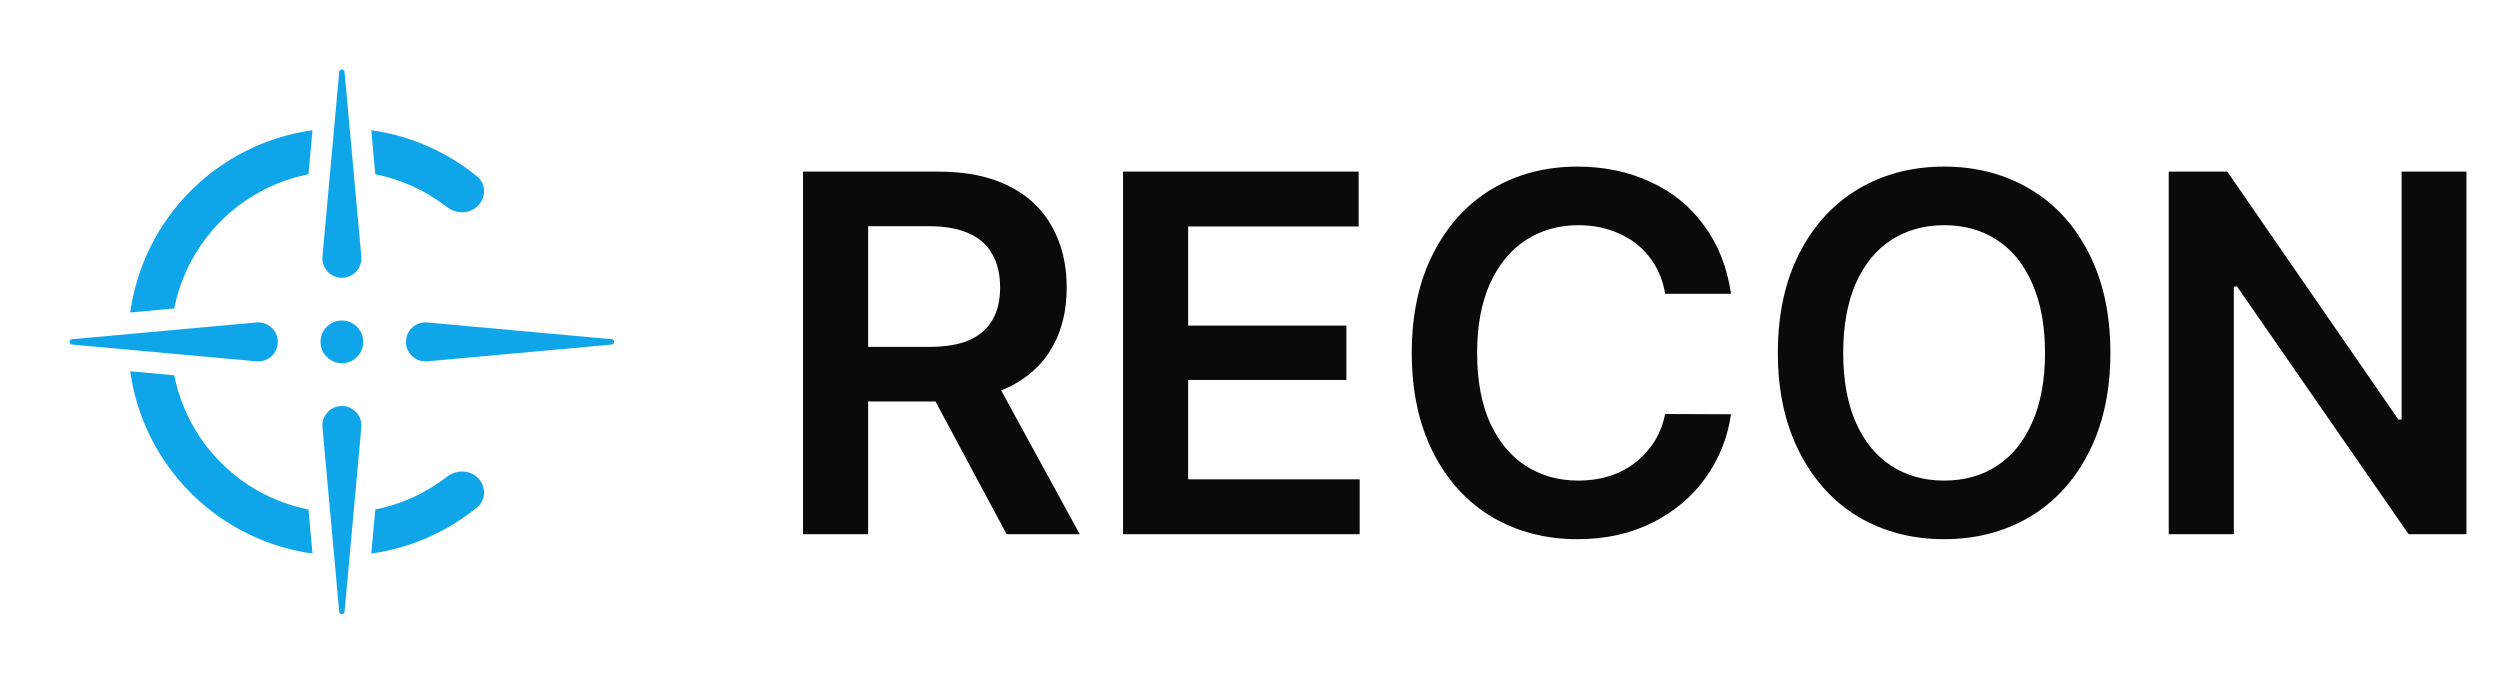
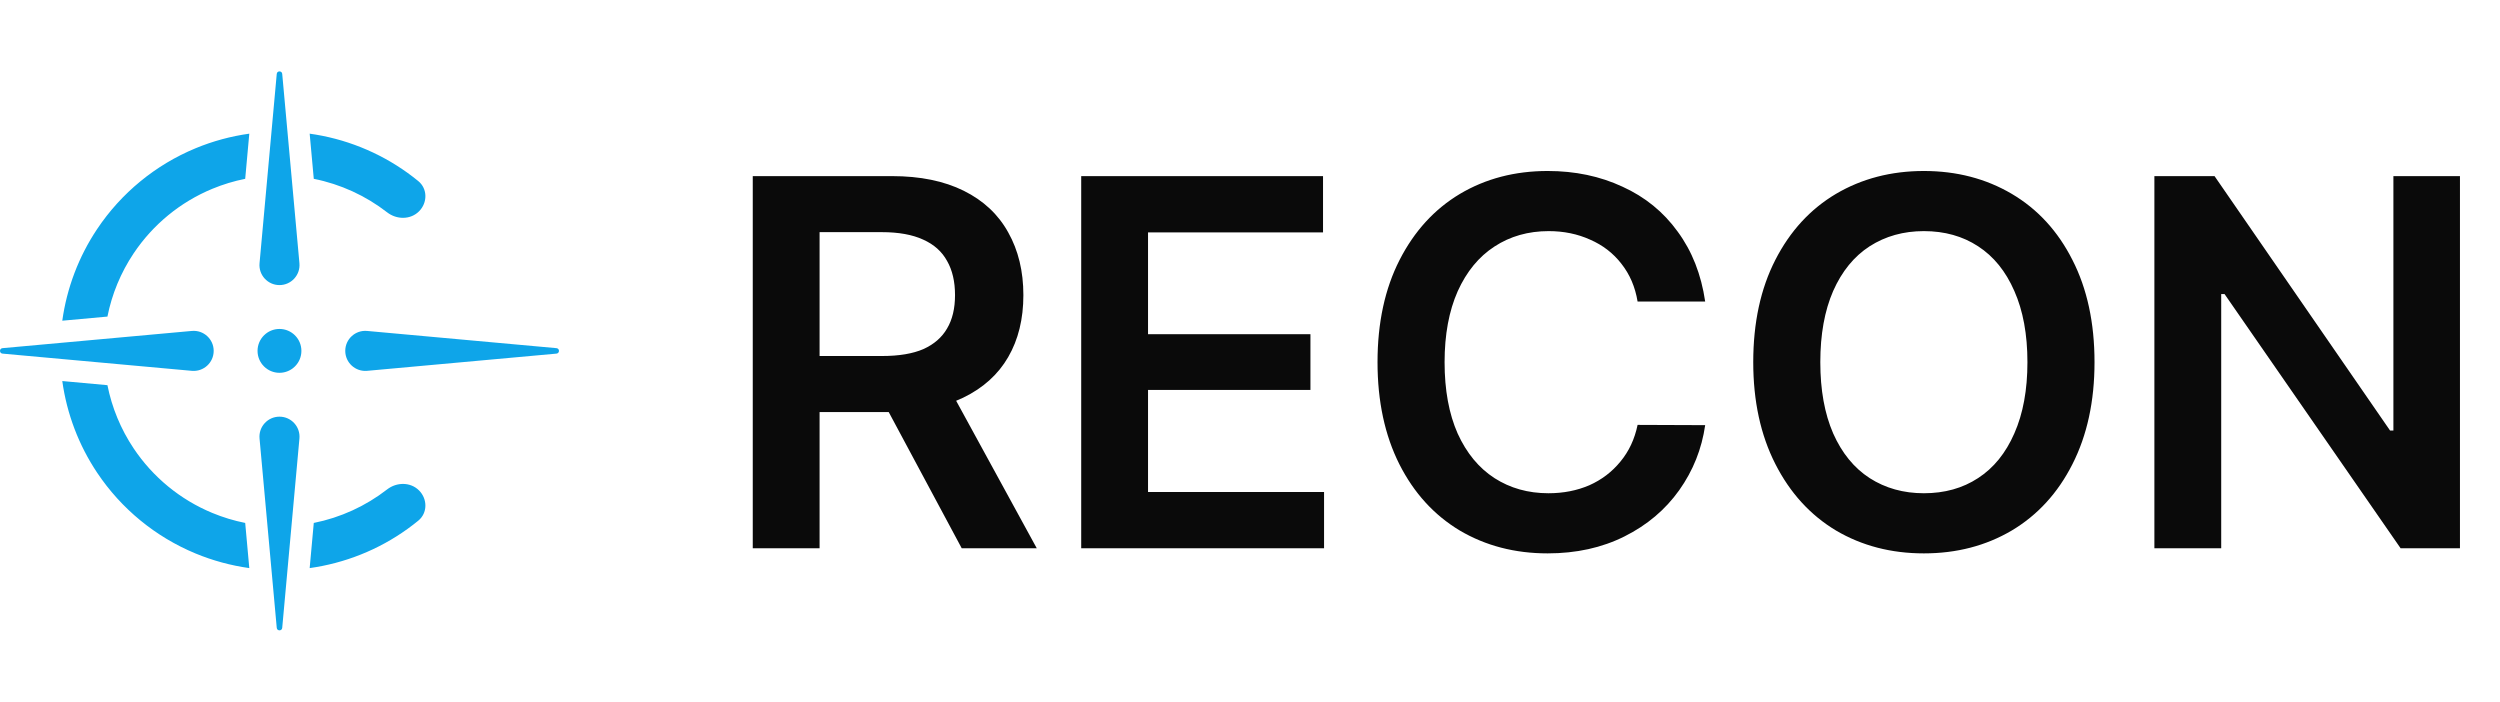
- <svg xmlns="http://www.w3.org/2000/svg" width="117" height="32" viewBox="0 0 117 32" fill="none">
-   <path d="M16 17C16.552 17 17 16.552 17 16C17 15.448 16.552 15 16 15C15.448 15 15 15.448 15 16C15 16.552 15.448 17 16 17Z" fill="#0EA5E9" />
-   <path d="M16.125 3.369L16.91 12.004C16.958 12.539 16.537 13 16 13C15.463 13 15.042 12.539 15.091 12.004L15.876 3.369C15.889 3.218 16.111 3.218 16.125 3.369Z" fill="#0EA5E9" />
-   <path d="M16.125 28.631L16.91 19.996C16.958 19.461 16.537 19 16 19C15.463 19 15.042 19.461 15.091 19.996L15.876 28.631C15.889 28.782 16.111 28.782 16.125 28.631Z" fill="#0EA5E9" />
-   <path d="M3.369 16.125L12.004 16.91C12.539 16.958 13 16.537 13 16C13 15.463 12.539 15.042 12.004 15.091L3.369 15.876C3.218 15.889 3.218 16.111 3.369 16.125Z" fill="#0EA5E9" />
-   <path d="M20.907 22.318C21.344 21.979 21.974 21.973 22.364 22.364C22.755 22.755 22.757 23.392 22.33 23.742C21.065 24.776 19.563 25.487 17.951 25.808C17.76 25.846 17.568 25.878 17.376 25.905L17.564 23.846C18.786 23.602 19.93 23.077 20.907 22.318ZM8.154 17.564C8.359 18.588 8.762 19.568 9.348 20.445C10.227 21.76 11.477 22.786 12.939 23.391C13.424 23.592 13.926 23.744 14.436 23.846L14.624 25.905C13.786 25.788 12.963 25.566 12.173 25.239C10.346 24.482 8.784 23.2 7.685 21.556C6.843 20.296 6.302 18.866 6.095 17.376L8.154 17.564ZM14.436 8.154C13.926 8.256 13.424 8.408 12.939 8.609C11.477 9.214 10.227 10.24 9.348 11.555C8.762 12.432 8.359 13.412 8.154 14.436L6.095 14.624C6.302 13.134 6.843 11.704 7.685 10.444C8.784 8.8 10.346 7.518 12.173 6.761C12.963 6.434 13.786 6.212 14.624 6.095L14.436 8.154ZM17.376 6.095C17.568 6.122 17.76 6.154 17.951 6.192C19.563 6.513 21.065 7.224 22.33 8.258C22.757 8.608 22.755 9.245 22.364 9.636C21.974 10.027 21.344 10.021 20.907 9.682C19.93 8.923 18.786 8.398 17.564 8.154L17.376 6.095Z" fill="#0EA5E9" />
-   <path d="M28.631 16.125L19.996 16.91C19.461 16.958 19 16.537 19 16C19 15.463 19.461 15.042 19.996 15.091L28.631 15.876C28.782 15.889 28.782 16.111 28.631 16.125Z" fill="#0EA5E9" />
-   <path d="M37.582 8.031H43.934C45.215 8.031 46.305 8.254 47.203 8.699C48.102 9.145 48.777 9.777 49.23 10.598C49.691 11.418 49.922 12.371 49.922 13.457C49.922 14.543 49.691 15.484 49.23 16.281C48.77 17.078 48.086 17.695 47.18 18.133C46.273 18.57 45.176 18.789 43.887 18.789H39.34V16.234H43.477C44.25 16.234 44.879 16.129 45.363 15.918C45.848 15.699 46.207 15.387 46.441 14.98C46.684 14.574 46.805 14.066 46.805 13.457C46.805 12.84 46.684 12.32 46.441 11.898C46.207 11.469 45.844 11.145 45.352 10.926C44.859 10.699 44.23 10.586 43.465 10.586H40.629V25H37.582V8.031ZM50.531 25H47.109L42.996 17.324H46.336L50.531 25ZM52.559 8.031H63.586V10.598H55.605V15.238H63.012V17.781H55.605V22.434H63.633V25H52.559V8.031ZM77.93 13.75C77.82 13.086 77.574 12.512 77.191 12.027C76.816 11.543 76.34 11.176 75.762 10.926C75.191 10.668 74.562 10.539 73.875 10.539C72.945 10.539 72.121 10.773 71.402 11.242C70.691 11.703 70.133 12.383 69.727 13.281C69.328 14.18 69.129 15.258 69.129 16.516C69.129 17.789 69.328 18.875 69.727 19.773C70.133 20.664 70.691 21.34 71.402 21.801C72.121 22.262 72.941 22.492 73.863 22.492C74.543 22.492 75.164 22.371 75.727 22.129C76.289 21.879 76.762 21.52 77.144 21.051C77.535 20.582 77.797 20.023 77.93 19.375L81.012 19.387C80.856 20.473 80.461 21.461 79.828 22.352C79.195 23.242 78.363 23.945 77.332 24.461C76.301 24.977 75.133 25.234 73.828 25.234C72.336 25.234 71 24.887 69.82 24.191C68.648 23.488 67.731 22.48 67.066 21.168C66.402 19.848 66.07 18.297 66.07 16.516C66.07 14.719 66.406 13.164 67.078 11.852C67.75 10.539 68.668 9.535 69.832 8.84C71.004 8.145 72.336 7.797 73.828 7.797C75.078 7.797 76.215 8.035 77.238 8.512C78.269 8.98 79.109 9.664 79.758 10.562C80.414 11.453 80.832 12.516 81.012 13.75H77.93ZM98.766 16.516C98.766 18.297 98.43 19.848 97.758 21.168C97.094 22.48 96.172 23.488 94.992 24.191C93.812 24.887 92.477 25.234 90.984 25.234C89.492 25.234 88.156 24.887 86.977 24.191C85.805 23.488 84.883 22.477 84.211 21.156C83.539 19.836 83.203 18.289 83.203 16.516C83.203 14.719 83.539 13.164 84.211 11.852C84.883 10.539 85.805 9.535 86.977 8.84C88.156 8.145 89.492 7.797 90.984 7.797C92.477 7.797 93.812 8.145 94.992 8.84C96.172 9.535 97.094 10.539 97.758 11.852C98.43 13.164 98.766 14.719 98.766 16.516ZM95.707 16.516C95.707 15.25 95.508 14.168 95.109 13.27C94.719 12.371 94.168 11.691 93.457 11.23C92.754 10.77 91.93 10.539 90.984 10.539C90.055 10.539 89.231 10.77 88.512 11.23C87.801 11.691 87.246 12.371 86.848 13.27C86.457 14.168 86.262 15.25 86.262 16.516C86.262 17.781 86.457 18.863 86.848 19.762C87.246 20.66 87.801 21.34 88.512 21.801C89.231 22.262 90.055 22.492 90.984 22.492C91.93 22.492 92.754 22.262 93.457 21.801C94.168 21.34 94.719 20.66 95.109 19.762C95.508 18.863 95.707 17.781 95.707 16.516ZM115.43 25H112.723L104.695 13.41H104.543V25H101.496V8.031H104.238L112.242 19.633H112.395V8.031H115.43V25Z" fill="#0A0A0A" />
+ <svg xmlns="http://www.w3.org/2000/svg" width="114" height="32" viewBox="0 0 114 32" fill="none">
+   <path d="M12.744 17C13.297 17 13.744 16.552 13.744 16C13.744 15.448 13.297 15 12.744 15C12.192 15 11.744 15.448 11.744 16C11.744 16.552 12.192 17 12.744 17Z" fill="#0EA5E9" />
+   <path d="M12.869 3.369L13.654 12.004C13.703 12.539 13.281 13 12.744 13C12.207 13 11.786 12.539 11.835 12.004L12.62 3.369C12.634 3.218 12.855 3.218 12.869 3.369Z" fill="#0EA5E9" />
+   <path d="M12.869 28.631L13.654 19.996C13.703 19.461 13.281 19 12.744 19C12.207 19 11.786 19.461 11.835 19.996L12.62 28.631C12.634 28.782 12.855 28.782 12.869 28.631Z" fill="#0EA5E9" />
+   <path d="M0.114 16.125L8.748 16.91C9.283 16.958 9.744 16.537 9.744 16C9.744 15.463 9.283 15.042 8.748 15.091L0.114 15.876C-0.038 15.889 -0.038 16.111 0.114 16.125Z" fill="#0EA5E9" />
+   <path d="M17.652 22.318C18.088 21.979 18.718 21.973 19.108 22.364C19.499 22.755 19.502 23.392 19.074 23.742C17.81 24.776 16.307 25.487 14.695 25.808C14.504 25.846 14.313 25.878 14.121 25.905L14.308 23.846C15.53 23.602 16.674 23.077 17.652 22.318ZM4.899 17.564C5.103 18.588 5.507 19.568 6.093 20.445C6.972 21.76 8.221 22.786 9.683 23.391C10.169 23.592 10.67 23.744 11.181 23.846L11.368 25.905C10.531 25.788 9.707 25.566 8.918 25.239C7.09 24.482 5.529 23.2 4.43 21.556C3.588 20.296 3.047 18.866 2.84 17.376L4.899 17.564ZM11.181 8.154C10.67 8.256 10.169 8.408 9.683 8.609C8.221 9.214 6.972 10.24 6.093 11.555C5.507 12.432 5.103 13.412 4.899 14.436L2.84 14.624C3.047 13.134 3.588 11.704 4.43 10.444C5.529 8.8 7.09 7.518 8.918 6.761C9.707 6.434 10.531 6.212 11.368 6.095L11.181 8.154ZM14.121 6.095C14.313 6.122 14.504 6.154 14.695 6.192C16.307 6.513 17.81 7.224 19.074 8.258C19.502 8.608 19.499 9.245 19.108 9.636C18.718 10.027 18.088 10.021 17.652 9.682C16.674 8.923 15.53 8.398 14.308 8.154L14.121 6.095Z" fill="#0EA5E9" />
+   <path d="M25.375 16.125L16.74 16.91C16.206 16.958 15.744 16.537 15.744 16C15.744 15.463 16.206 15.042 16.74 15.091L25.375 15.876C25.527 15.889 25.527 16.111 25.375 16.125Z" fill="#0EA5E9" />
+   <path d="M34.326 8.031H40.678C41.959 8.031 43.049 8.254 43.947 8.699C44.846 9.145 45.522 9.777 45.975 10.598C46.436 11.418 46.666 12.371 46.666 13.457C46.666 14.543 46.436 15.484 45.975 16.281C45.514 17.078 44.83 17.695 43.924 18.133C43.018 18.57 41.92 18.789 40.631 18.789H36.084V16.234H40.221C40.994 16.234 41.623 16.129 42.108 15.918C42.592 15.699 42.951 15.387 43.186 14.98C43.428 14.574 43.549 14.066 43.549 13.457C43.549 12.84 43.428 12.32 43.186 11.898C42.951 11.469 42.588 11.145 42.096 10.926C41.604 10.699 40.975 10.586 40.209 10.586H37.373V25H34.326V8.031ZM47.276 25H43.854L39.74 17.324H43.08L47.276 25ZM49.303 8.031H60.33V10.598H52.35V15.238H59.756V17.781H52.35V22.434H60.377V25H49.303V8.031ZM74.674 13.75C74.565 13.086 74.319 12.512 73.936 12.027C73.561 11.543 73.084 11.176 72.506 10.926C71.936 10.668 71.307 10.539 70.619 10.539C69.69 10.539 68.865 10.773 68.147 11.242C67.436 11.703 66.877 12.383 66.471 13.281C66.073 14.18 65.873 15.258 65.873 16.516C65.873 17.789 66.073 18.875 66.471 19.773C66.877 20.664 67.436 21.34 68.147 21.801C68.865 22.262 69.686 22.492 70.608 22.492C71.287 22.492 71.908 22.371 72.471 22.129C73.033 21.879 73.506 21.52 73.889 21.051C74.279 20.582 74.541 20.023 74.674 19.375L77.756 19.387C77.6 20.473 77.205 21.461 76.573 22.352C75.94 23.242 75.108 23.945 74.076 24.461C73.045 24.977 71.877 25.234 70.573 25.234C69.08 25.234 67.744 24.887 66.565 24.191C65.393 23.488 64.475 22.48 63.811 21.168C63.147 19.848 62.815 18.297 62.815 16.516C62.815 14.719 63.151 13.164 63.822 11.852C64.494 10.539 65.412 9.535 66.576 8.84C67.748 8.145 69.08 7.797 70.573 7.797C71.823 7.797 72.959 8.035 73.983 8.512C75.014 8.98 75.854 9.664 76.502 10.562C77.158 11.453 77.576 12.516 77.756 13.75H74.674ZM95.51 16.516C95.51 18.297 95.174 19.848 94.502 21.168C93.838 22.48 92.916 23.488 91.737 24.191C90.557 24.887 89.221 25.234 87.729 25.234C86.237 25.234 84.901 24.887 83.721 24.191C82.549 23.488 81.627 22.477 80.955 21.156C80.283 19.836 79.948 18.289 79.948 16.516C79.948 14.719 80.283 13.164 80.955 11.852C81.627 10.539 82.549 9.535 83.721 8.84C84.901 8.145 86.237 7.797 87.729 7.797C89.221 7.797 90.557 8.145 91.737 8.84C92.916 9.535 93.838 10.539 94.502 11.852C95.174 13.164 95.51 14.719 95.51 16.516ZM92.451 16.516C92.451 15.25 92.252 14.168 91.854 13.27C91.463 12.371 90.912 11.691 90.201 11.23C89.498 10.77 88.674 10.539 87.729 10.539C86.799 10.539 85.975 10.77 85.256 11.23C84.545 11.691 83.99 12.371 83.592 13.27C83.201 14.168 83.006 15.25 83.006 16.516C83.006 17.781 83.201 18.863 83.592 19.762C83.99 20.66 84.545 21.34 85.256 21.801C85.975 22.262 86.799 22.492 87.729 22.492C88.674 22.492 89.498 22.262 90.201 21.801C90.912 21.34 91.463 20.66 91.854 19.762C92.252 18.863 92.451 17.781 92.451 16.516ZM112.174 25H109.467L101.44 13.41H101.287V25H98.24V8.031H100.983L108.987 19.633H109.139V8.031H112.174V25Z" fill="#0A0A0A" />
</svg>
